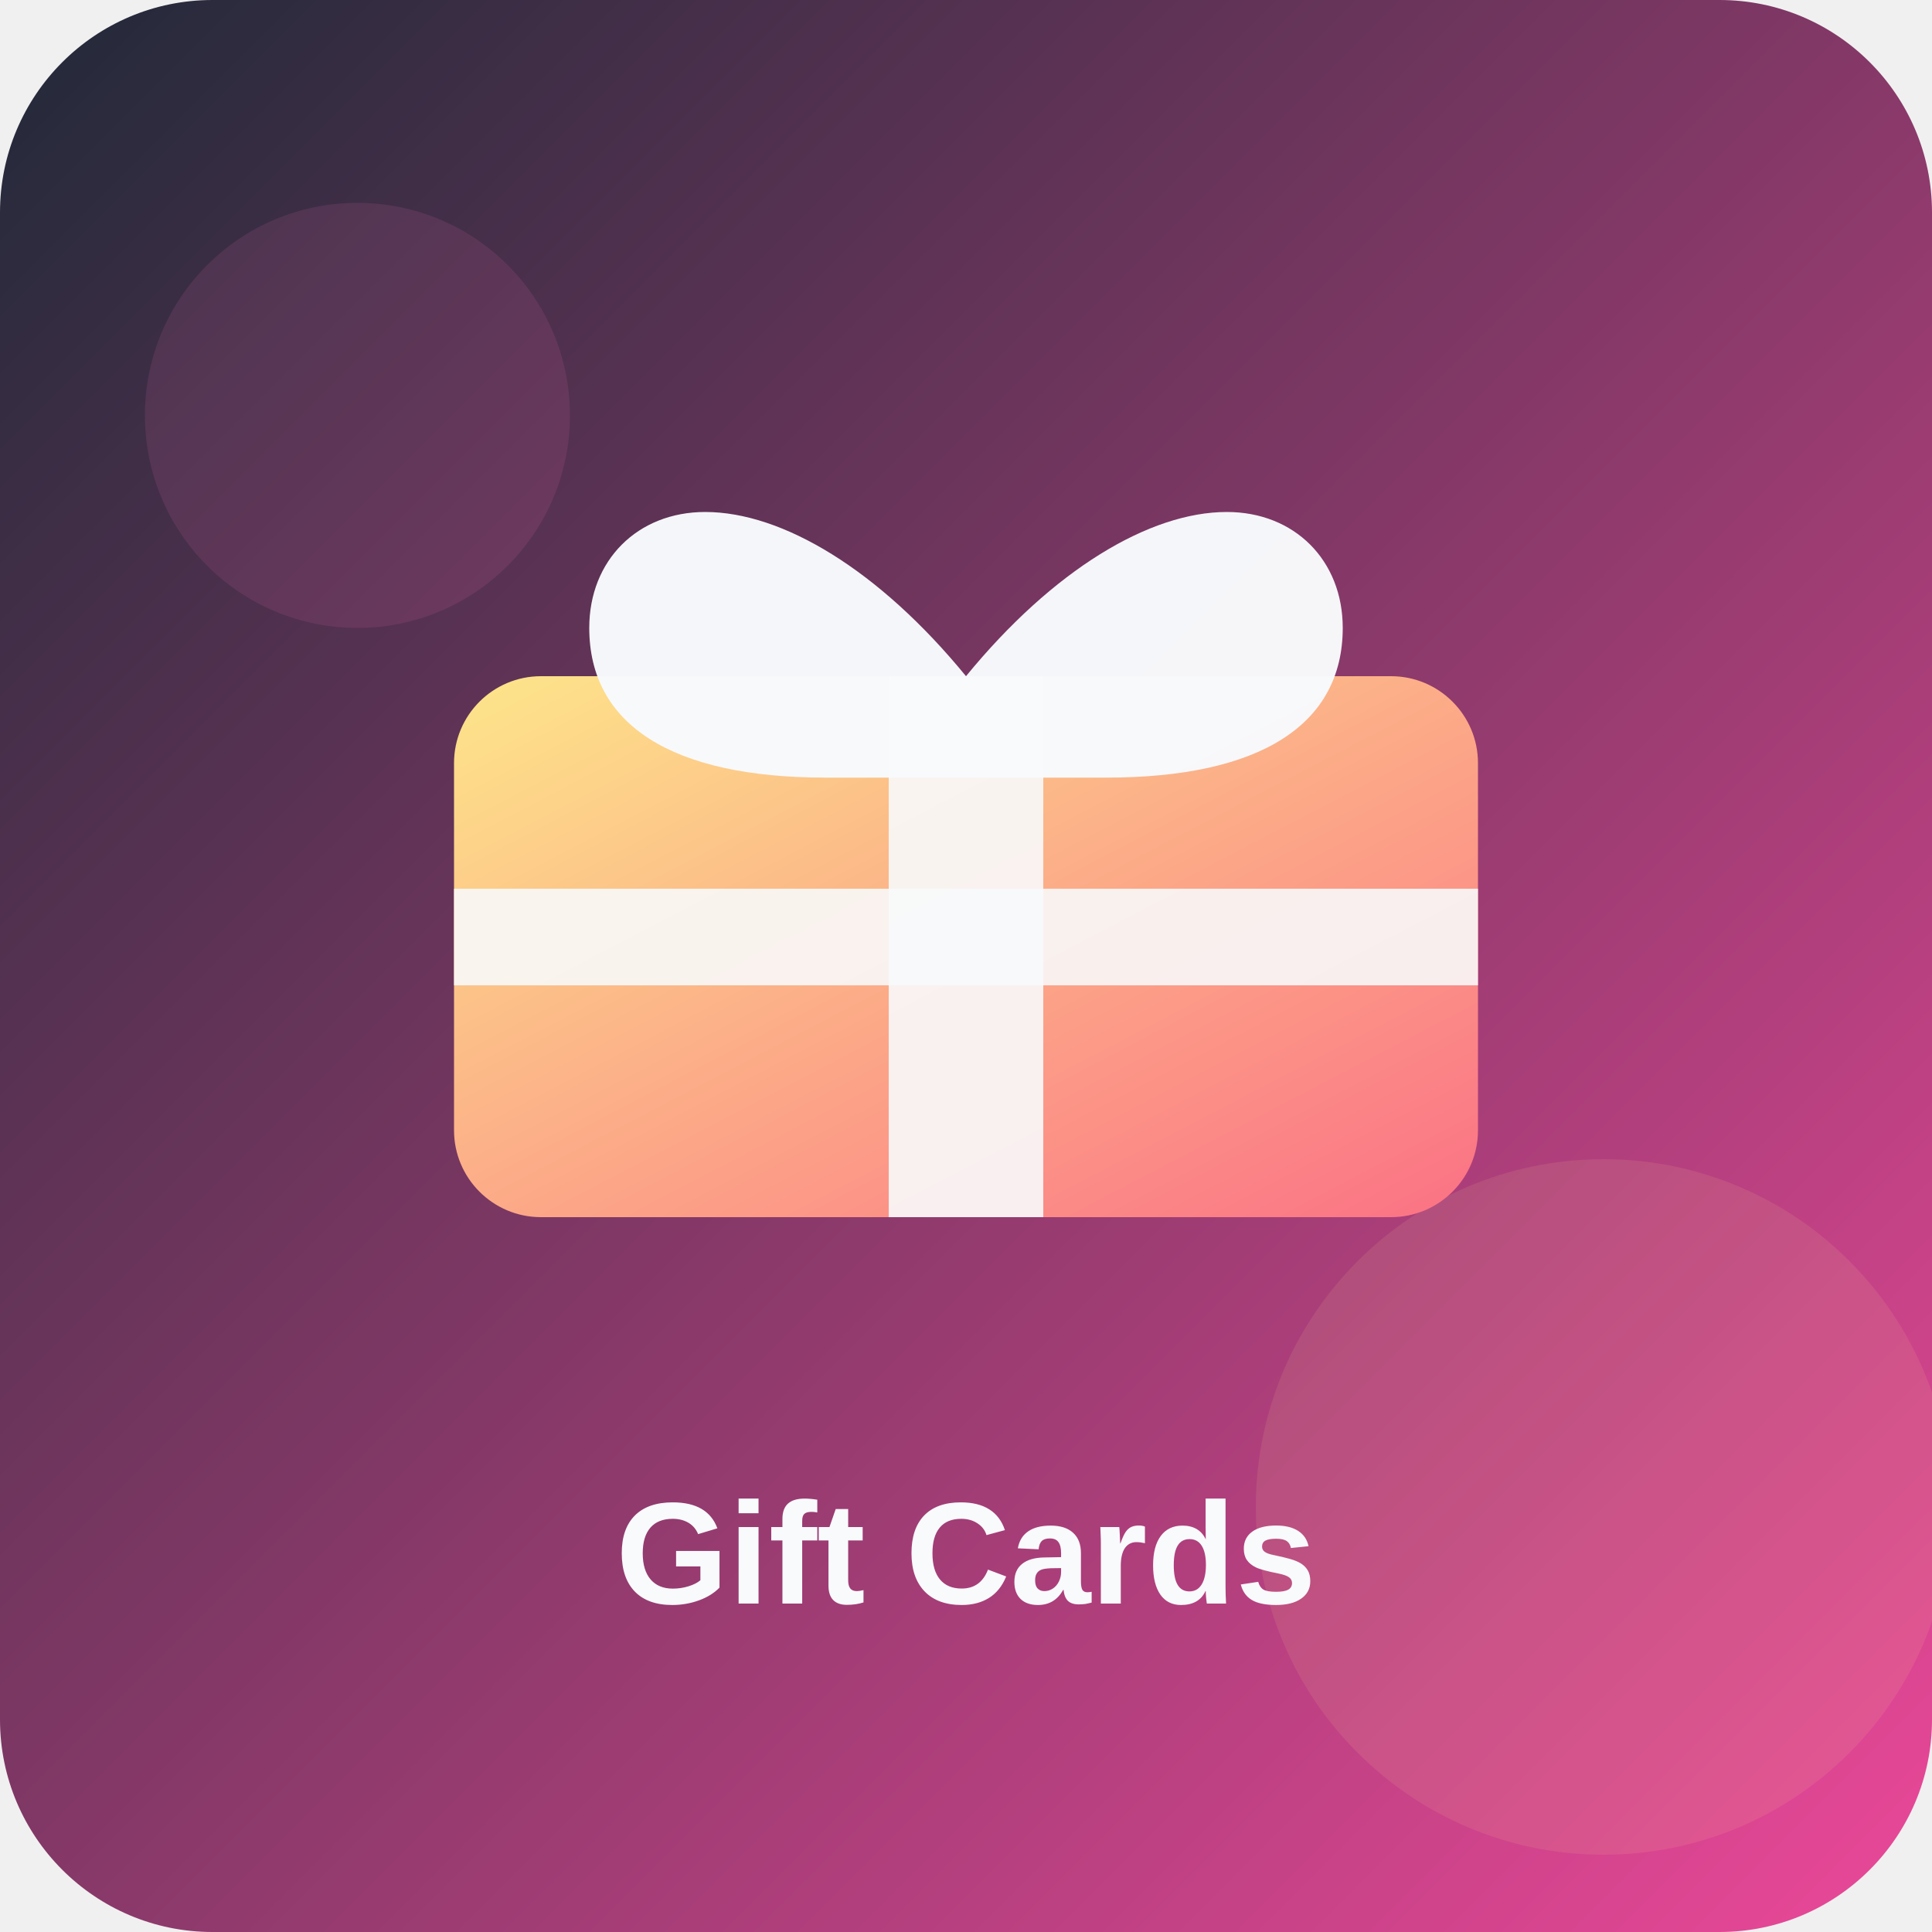
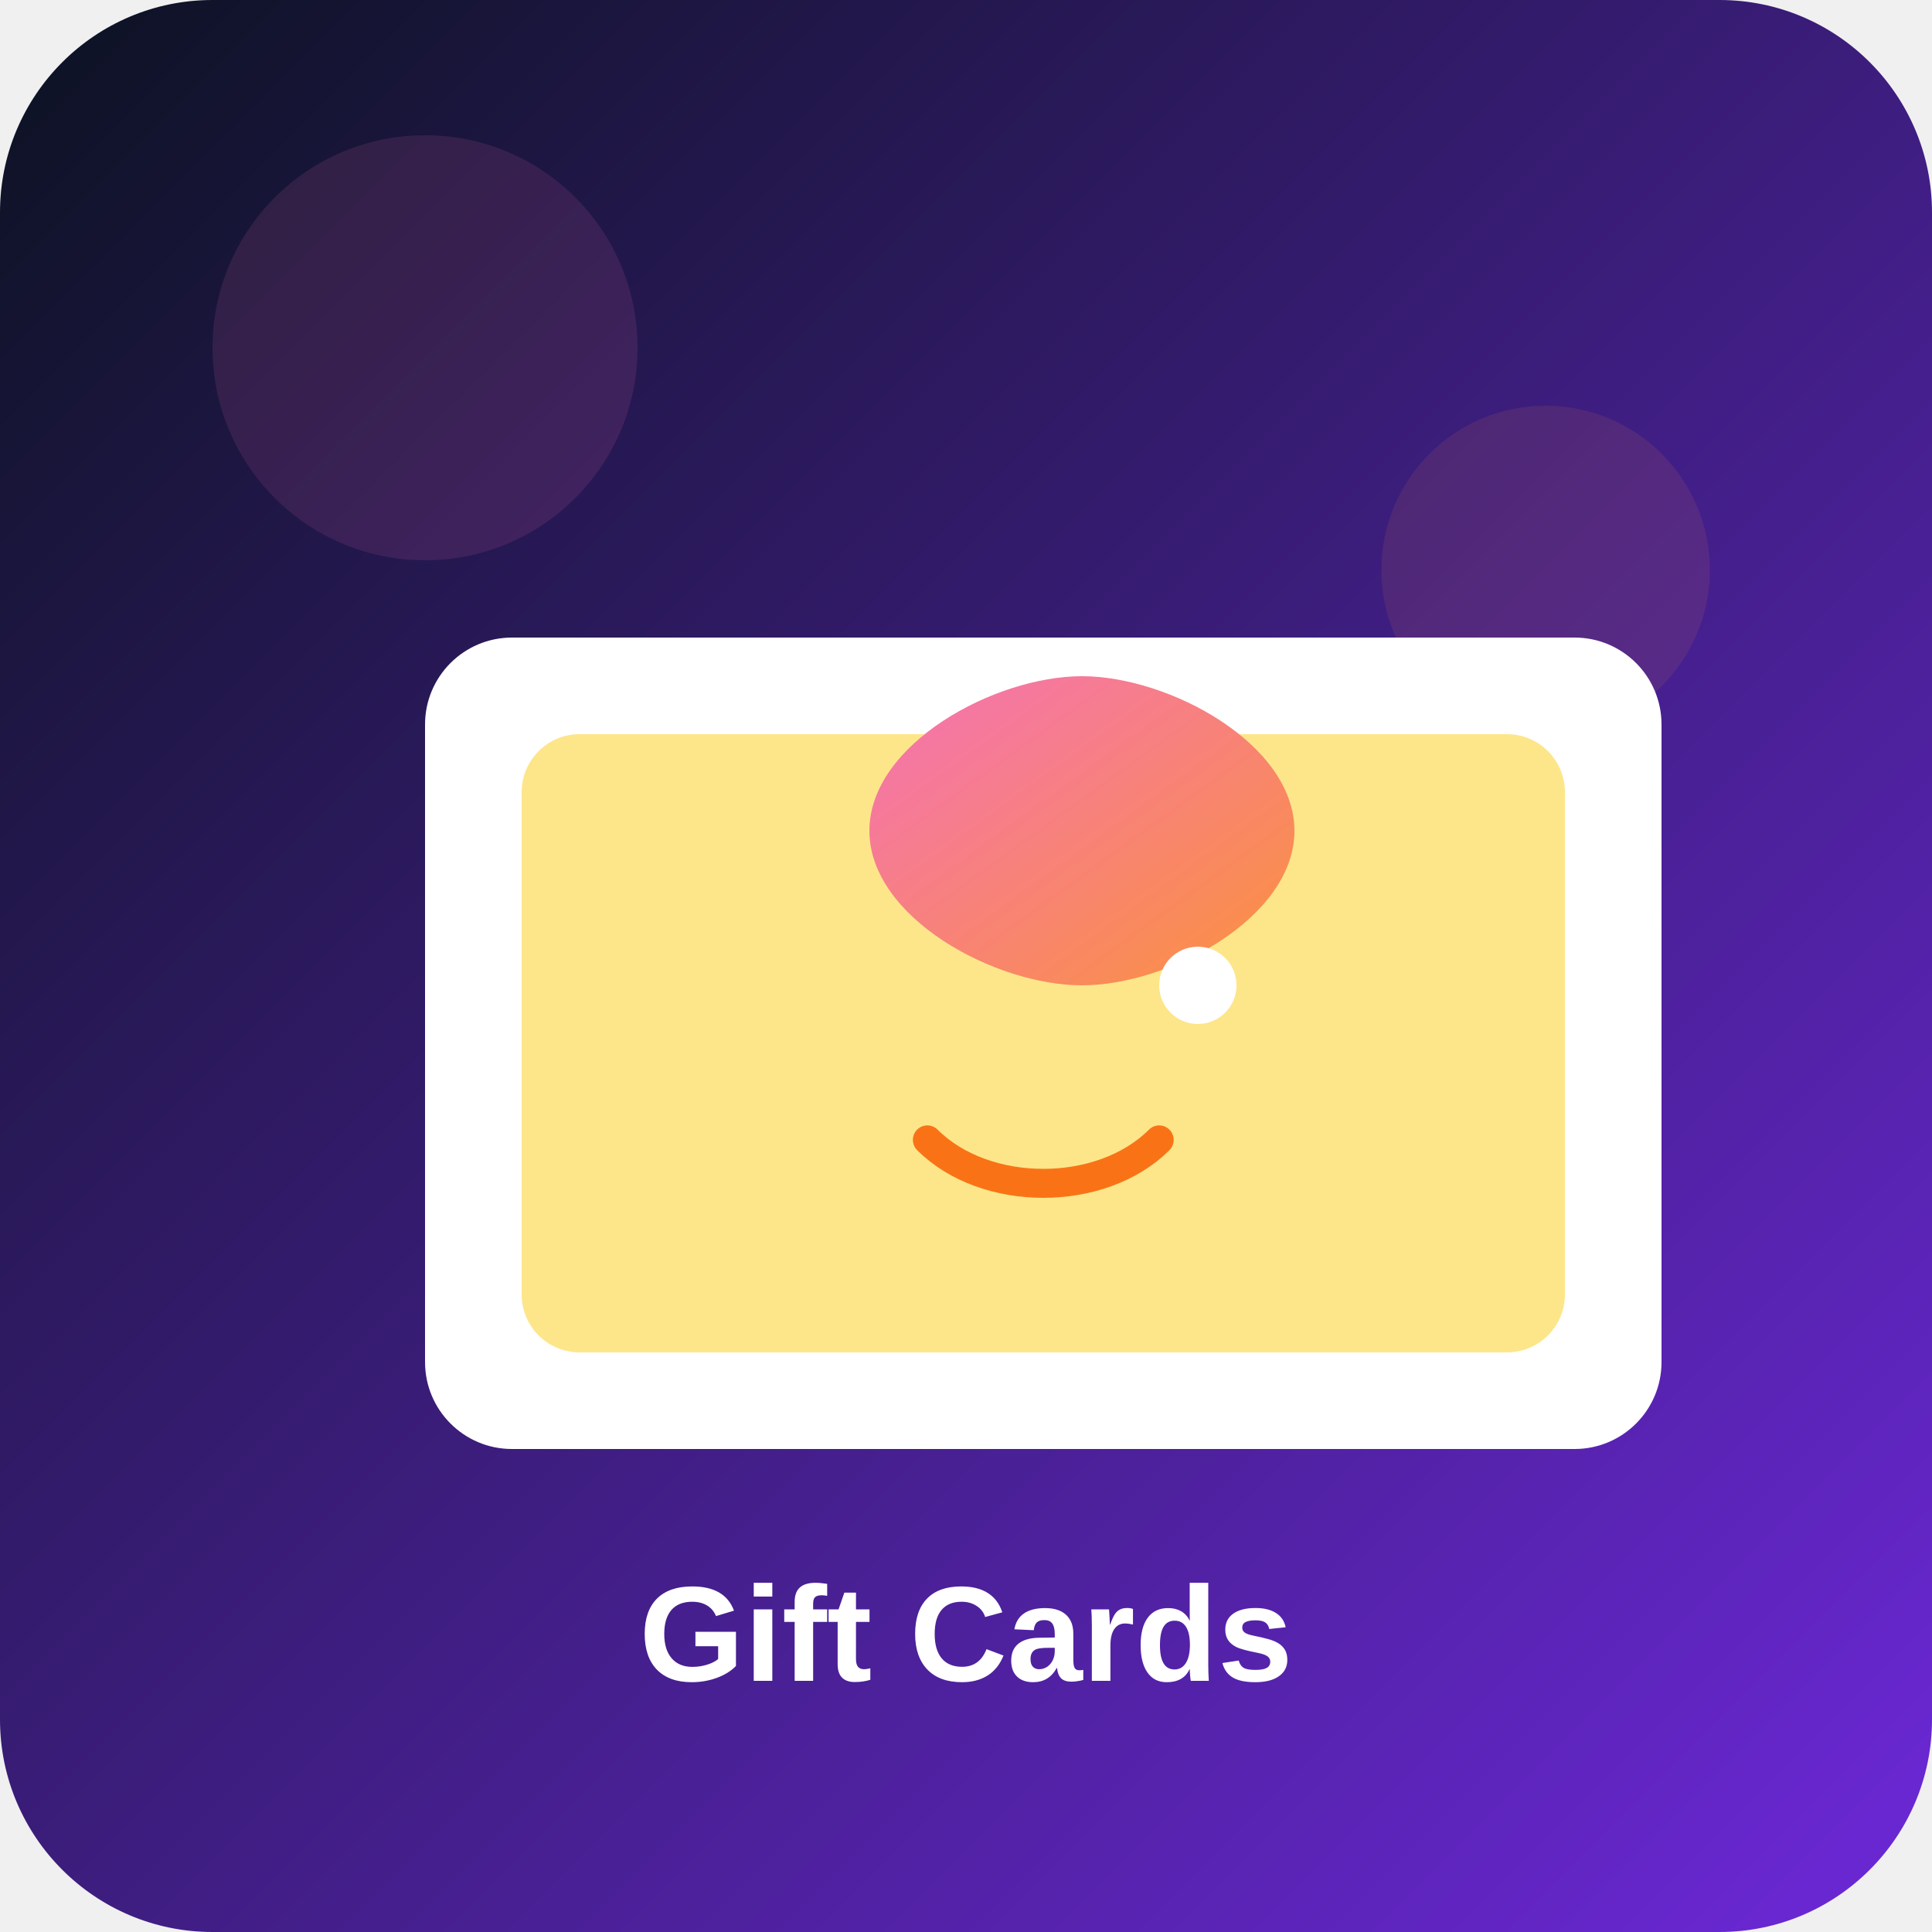
<svg xmlns="http://www.w3.org/2000/svg" viewBox="0 0 400 400" role="img" aria-label="Gift Cards">
  <defs>
-     <linearGradient id="bg" x1="0" y1="0" x2="1" y2="1">
-       <stop offset="0%" stop-color="#1f2937" />
-       <stop offset="100%" stop-color="#ec4899" />
+     <linearGradient id="bgGC" x1="0" y1="0" x2="1" y2="1">
+       <stop offset="0%" stop-color="#0b1220" />
+       <stop offset="100%" stop-color="#6d28d9" />
    </linearGradient>
-     <linearGradient id="box1" x1="0" y1="0" x2="1" y2="1">
-       <stop offset="0%" stop-color="#fde68a" />
-       <stop offset="100%" stop-color="#fb7185" />
+     <linearGradient id="ribbon" x1="0" y1="0" x2="1" y2="1">
+       <stop offset="0%" stop-color="#f472b6" />
+       <stop offset="100%" stop-color="#fb923c" />
    </linearGradient>
  </defs>
-   <rect width="400" height="400" rx="44" fill="url(#bg)" />
-   <circle cx="74" cy="86" r="44" fill="#f472b6" opacity="0.12" />
-   <circle cx="332" cy="312" r="72" fill="#fde68a" opacity="0.10" />
-   <rect x="94" y="140" width="212" height="112" rx="18" fill="url(#box1)" />
-   <rect x="184" y="140" width="32" height="112" fill="#f8fafc" opacity="0.9" />
-   <rect x="94" y="184" width="212" height="20" fill="#f8fafc" opacity="0.88" />
-   <path d="M200 140c-18-22-38-34-54-34-14 0-24 10-24 24 0 20 17 31 49 31h29v-21Zm0 0c18-22 38-34 54-34 14 0 24 10 24 24 0 20-17 31-49 31h-29v-21Z" fill="#f8fafc" opacity="0.98" />
-   <text x="200" y="332" text-anchor="middle" font-family="Arial, Helvetica, sans-serif" font-size="30" font-weight="700" fill="#f8fafc">Gift Cards</text>
+   <rect width="400" height="400" rx="44" fill="url(#bgGC)" />
+   <circle cx="88" cy="72" r="44" fill="#f472b6" opacity="0.12" />
+   <circle cx="320" cy="118" r="34" fill="#fb923c" opacity="0.10" />
+   <g transform="translate(72,116)">
+     <rect x="16" y="16" width="256" height="168" rx="18" fill="#fff" />
+     <rect x="36" y="36" width="216" height="128" rx="12" fill="#fde68a" />
+     <path d="M108 56c0-18 26-32 44-32s44 14 44 32-26 32-44 32-44-14-44-32z" fill="url(#ribbon)" />
+     <circle cx="176" cy="88" r="8" fill="#fff" />
+     <path d="M120 120c12 12 36 12 48 0" stroke="#f97316" stroke-width="6" stroke-linecap="round" fill="none" />
+   </g>
+   <text x="200" y="348" text-anchor="middle" font-family="Arial, Helvetica, sans-serif" font-size="28" font-weight="700" fill="#fff">Gift Cards</text>
</svg>
